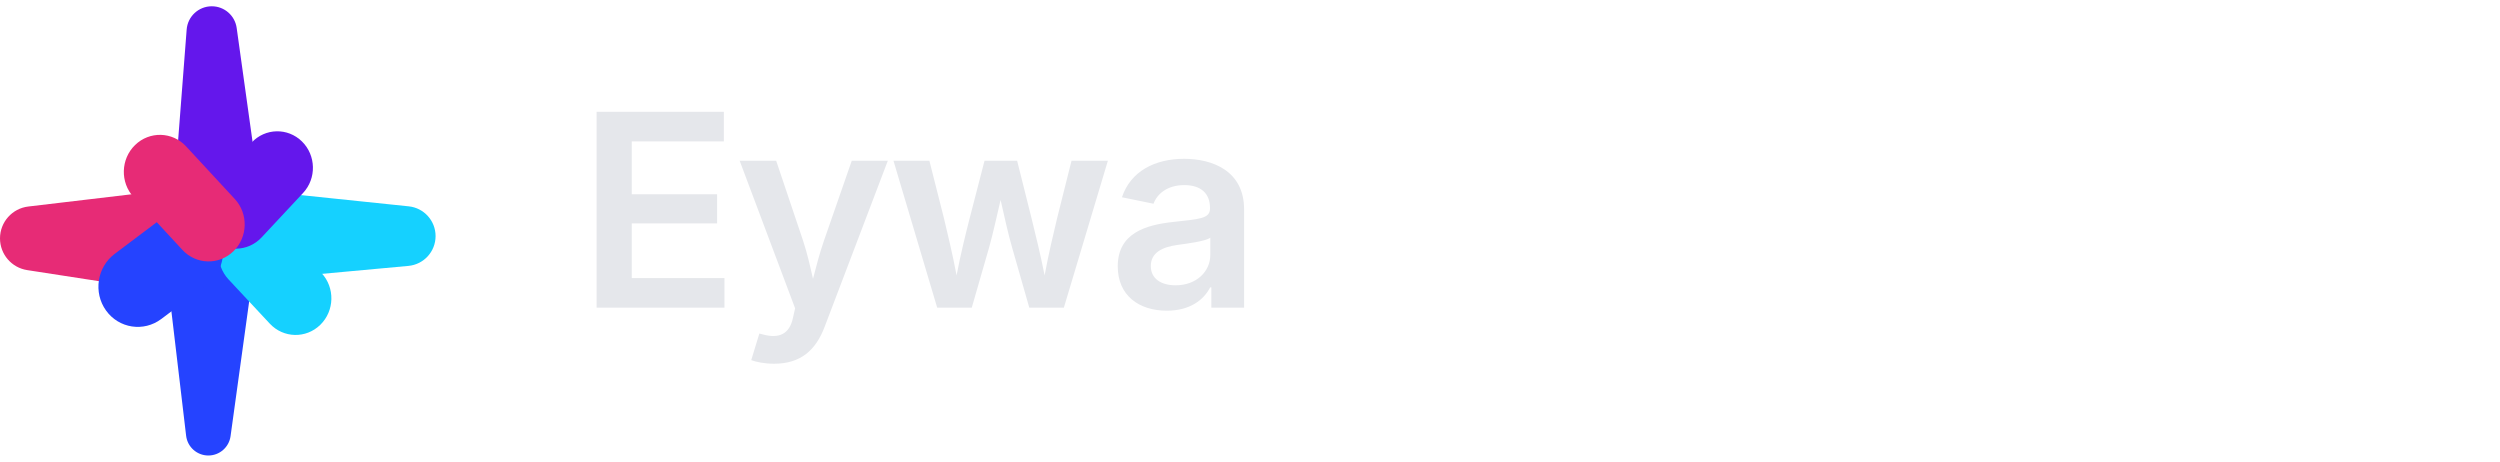
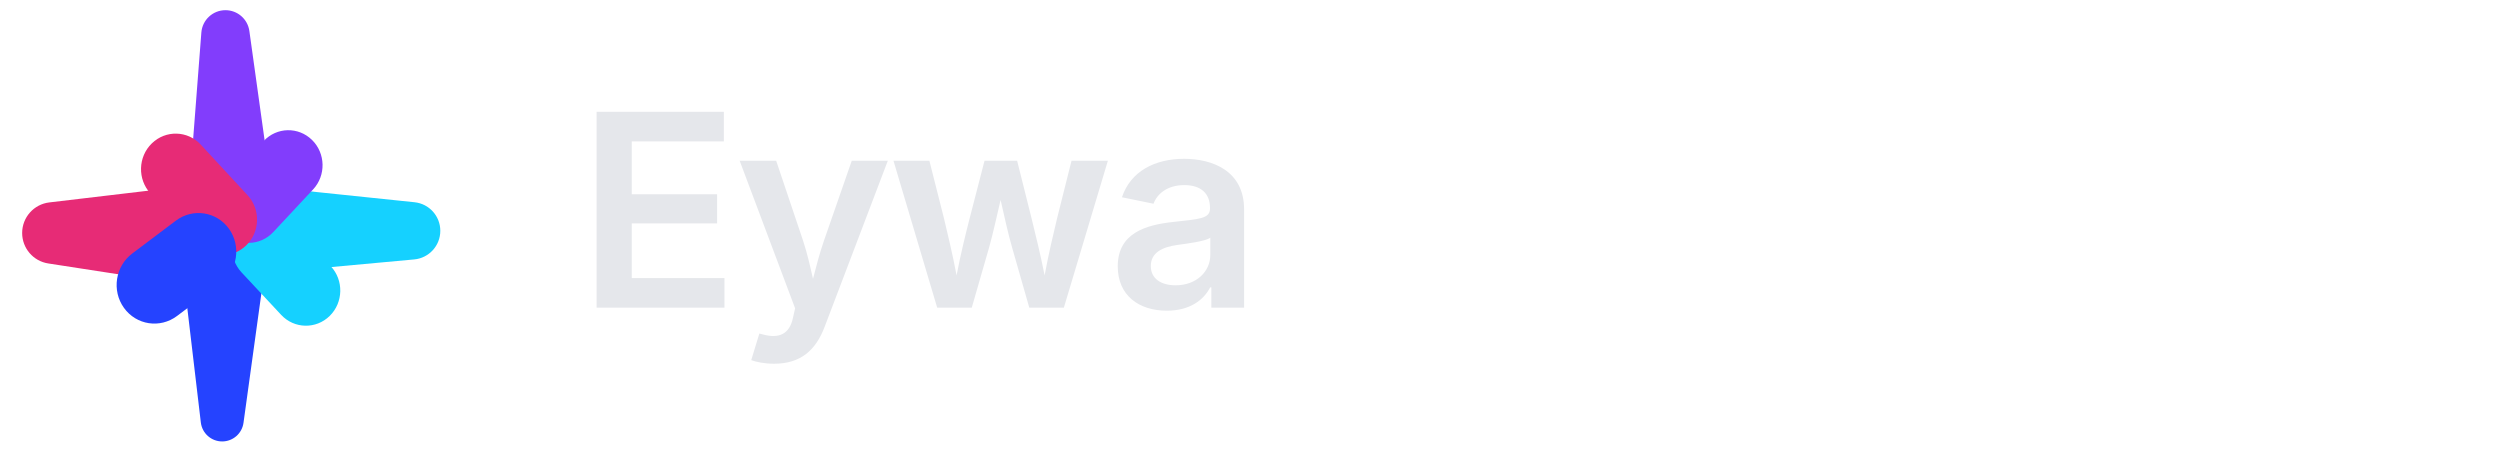
<svg xmlns="http://www.w3.org/2000/svg" width="260" height="48" viewBox="0 0 260 48">
-   <g id="logo" transform="translate(0, 0.5) scale(0.2)">
-     <path d="M104 119.772C104 105.718 116.165 94.755 130.143 96.211L212.55 104.795C220.478 105.621 226.5 112.303 226.5 120.273C226.5 128.315 220.372 135.033 212.364 135.77L129.858 143.36C115.977 144.637 104 133.711 104 119.772Z" fill="#15D1FF" />
-     <path d="M108.76 115.522C122.535 115.249 133.285 127.346 131.399 140.996L119.891 224.298C119.094 230.065 114.162 234.362 108.341 234.362C102.442 234.362 97.478 229.951 96.785 224.093L86.909 140.602C85.351 127.433 95.5 115.784 108.76 115.522Z" fill="#2543FF" />
-     <path d="M110.125 0.766C116.648 0.766 122.171 5.571 123.072 12.031L135.586 101.719C137.482 115.311 127.072 127.515 113.35 127.786C99.847 128.053 89.061 116.63 90.1 103.163L97.067 12.857C97.593 6.036 103.284 0.766 110.125 0.766Z" fill="#6417EC" />
-     <path d="M0 121.46C0 113.001 6.328 105.88 14.727 104.886L83.061 96.795C97.929 95.035 111 106.65 111 121.622V123.754C111 139.082 97.333 150.8 82.185 148.461L14.143 137.954C6.005 136.697 0 129.693 0 121.46Z" fill="#E72B76" />
-     <rect width="69.091" height="37.626" rx="18.813" transform="matrix(-0.682103 -0.731256 0.714523 -0.699611 153.127 179.555)" fill="#15D1FF" />
-     <rect width="71.215" height="41.637" rx="20.819" transform="matrix(0.798895 -0.60147 0.582827 0.812597 43 142.042)" fill="#2543FF" />
-     <rect width="69.09" height="37.468" rx="18.734" transform="matrix(-0.682386 0.730992 -0.714252 -0.699889 170.38 84.1525)" fill="#6417EC" />
-     <rect width="75.28" height="37.978" rx="18.989" transform="matrix(0.679222 0.733933 -0.717276 0.696789 83.8679 59.6776)" fill="#E72B76" />
+   <g id="logo" transform="translate(0, 0) scale(0.192)">
+     <path d="M116 124.524C116 110.47 128.165 99.507 142.143 100.963L224.55 109.547C232.478 110.373 238.5 117.055 238.5 125.025C238.5 133.067 232.372 139.785 224.364 140.522L141.858 148.112C127.977 149.389 116 138.463 116 124.524Z" fill="#15D1FF" />
+     <path d="M120.76 120.274C134.535 120.001 145.285 132.097 143.399 145.748L131.891 229.05C131.094 234.817 126.162 239.114 120.341 239.114C114.442 239.114 109.478 234.703 108.785 228.845L98.909 145.354C97.351 132.184 107.5 120.536 120.76 120.274Z" fill="#2543FF" />
+     <path d="M122.125 5.518C128.648 5.518 134.171 10.323 135.072 16.783L147.586 106.471C149.482 120.063 139.072 132.267 125.35 132.538C111.847 132.805 101.061 121.382 102.1 107.915L109.067 17.609C109.593 10.788 115.284 5.518 122.125 5.518Z" fill="#823DFC" />
+     <path d="M12 126.211C12 117.753 18.328 110.632 26.727 109.638L95.061 101.547C109.929 99.787 123 111.402 123 126.374V128.506C123 143.834 109.333 155.552 94.184 153.213L26.142 142.706C18.005 141.449 12 134.445 12 126.211Z" fill="#E72B76" />
+     <rect width="69.091" height="37.626" rx="18.813" transform="matrix(-0.682103 -0.731256 0.714523 -0.699611 165.127 184.307)" fill="#15D1FF" />
+     <rect width="69.09" height="37.468" rx="18.734" transform="matrix(-0.682386 0.730992 -0.714252 -0.699889 182.38 88.9044)" fill="#823DFC" />
+     <rect width="75.28" height="37.978" rx="18.989" transform="matrix(0.679222 0.733933 -0.717276 0.696789 95.8679 64.4296)" fill="#E72B76" />
+     <rect width="71.215" height="41.637" rx="20.819" transform="matrix(0.798895 -0.60147 0.582827 0.812597 55 149.834)" fill="#2543FF" />
  </g>
  <text x="60" y="32" font-family="Plus Jakarta Sans, Inter, -apple-system, BlinkMacSystemFont, sans-serif" font-size="28" font-weight="600" fill="#e5e7eb" letter-spacing="-0.02em">Eywa</text>
</svg>
